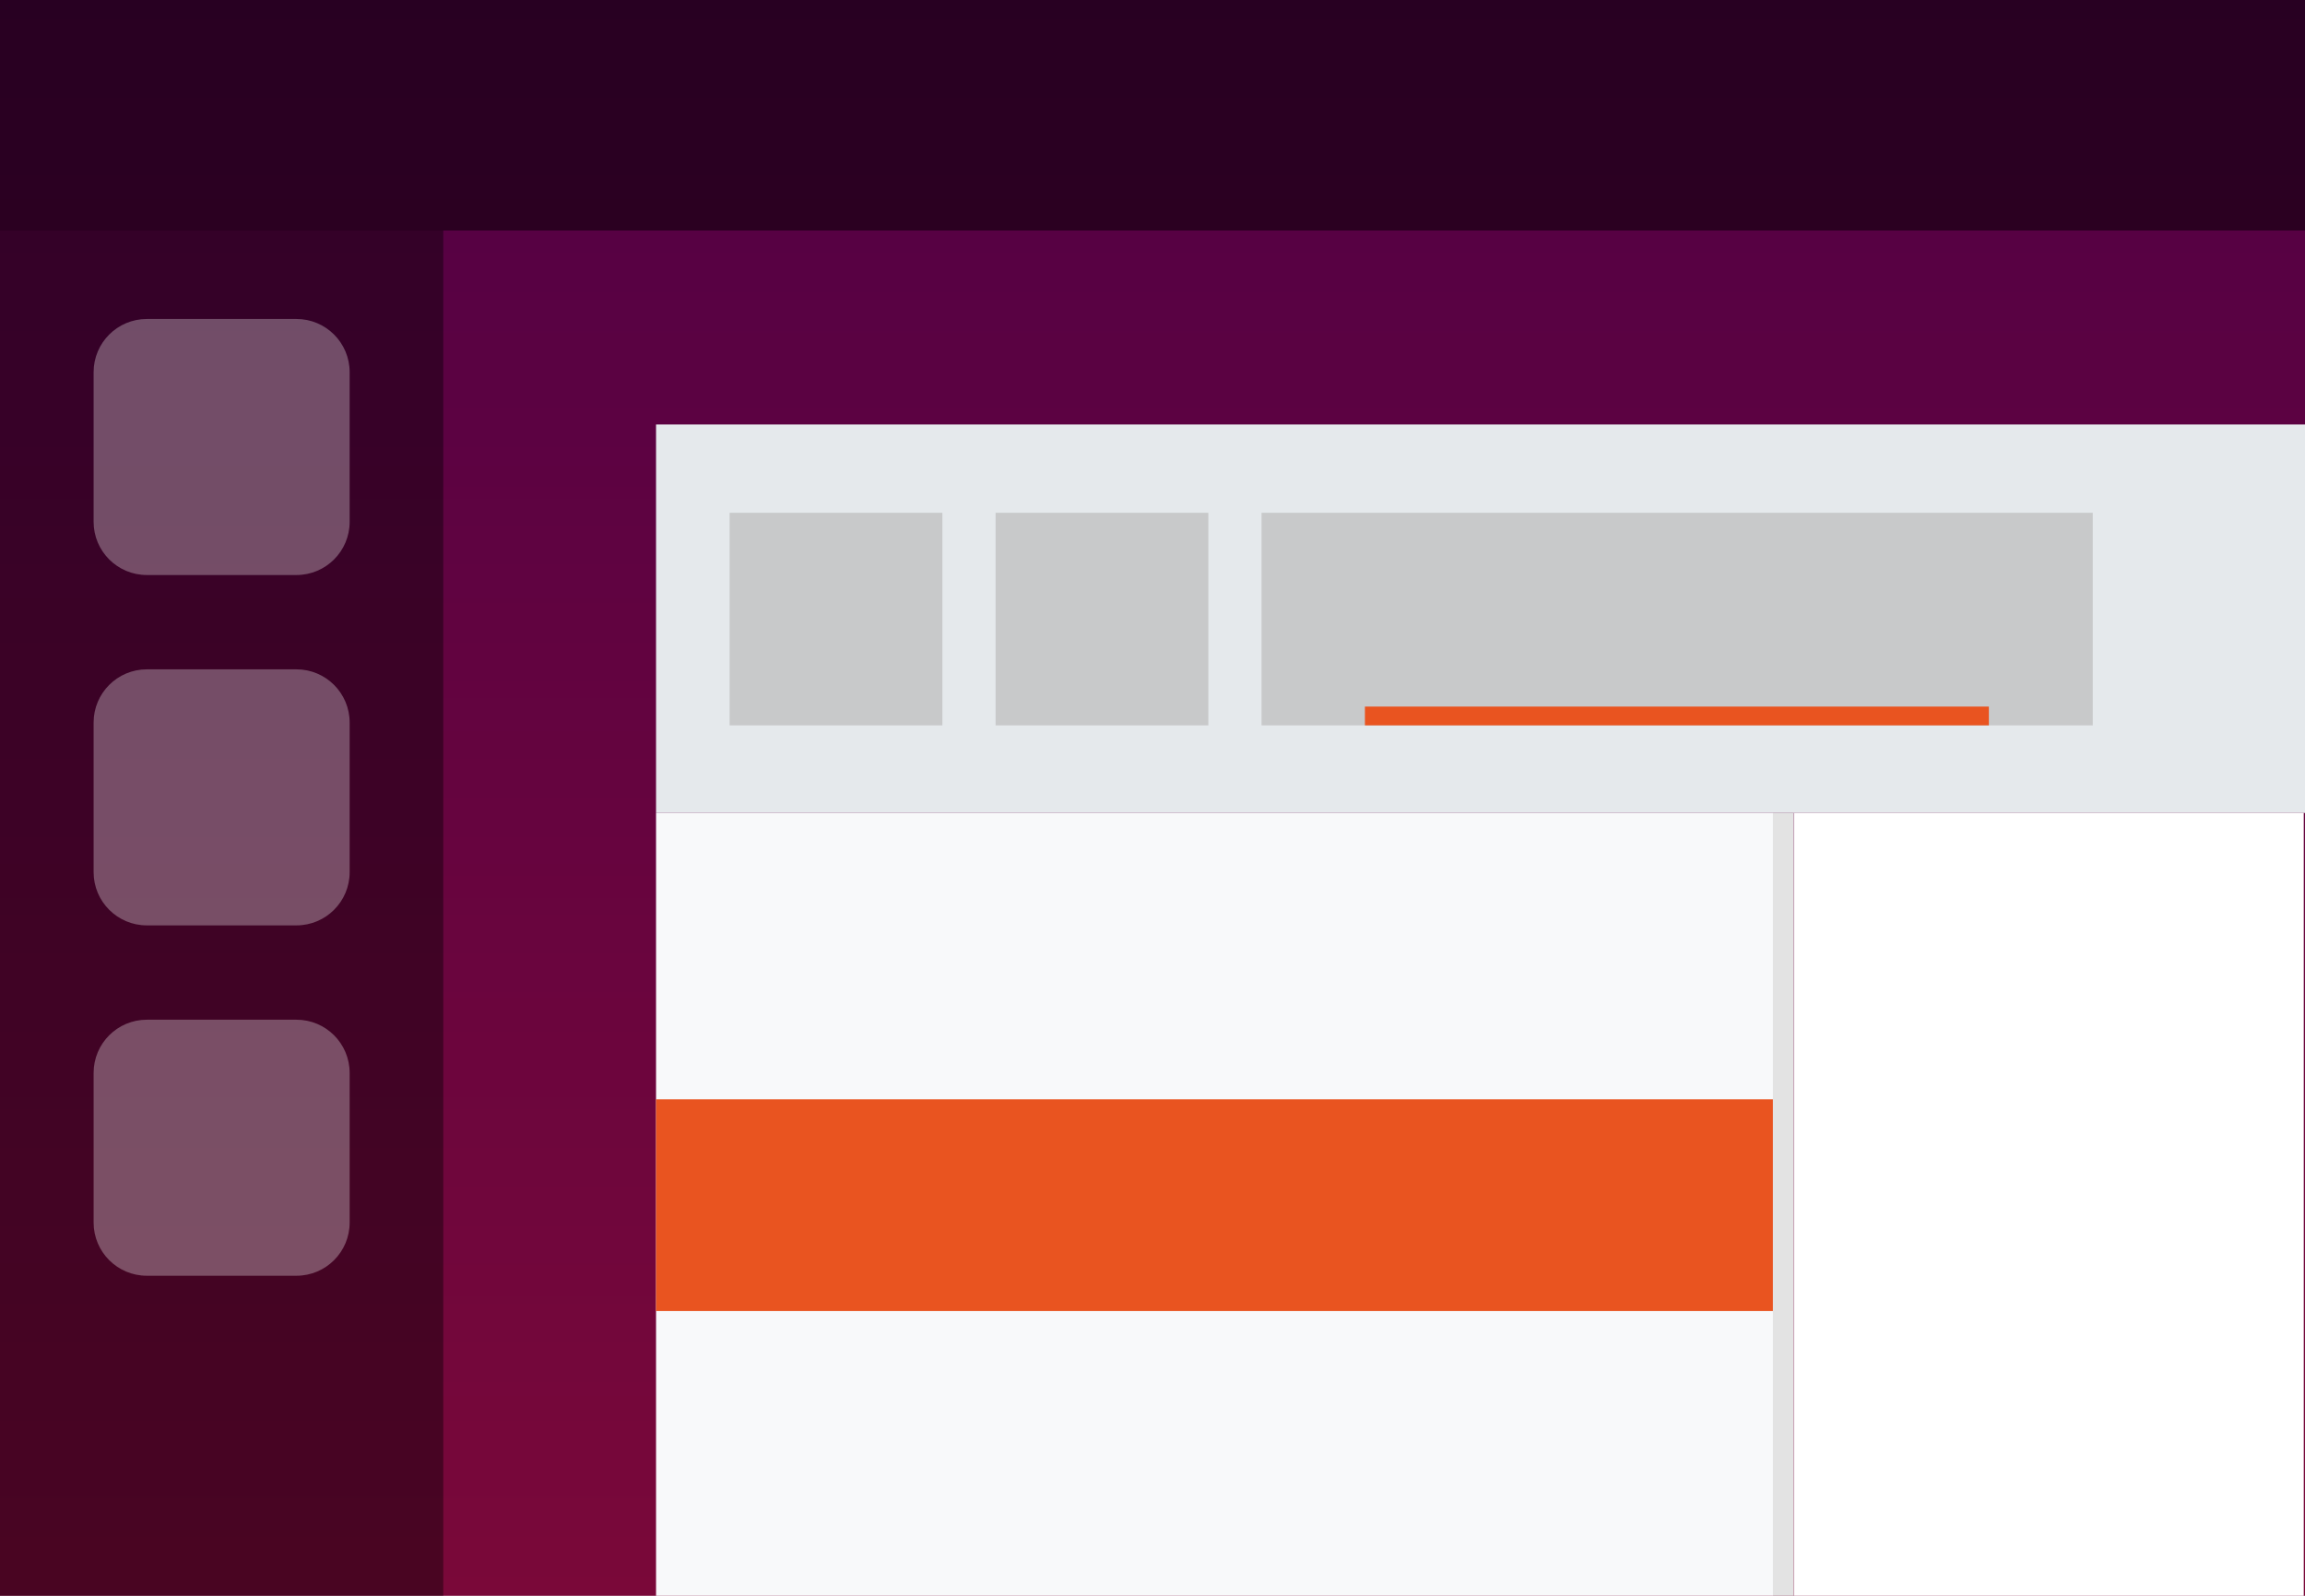
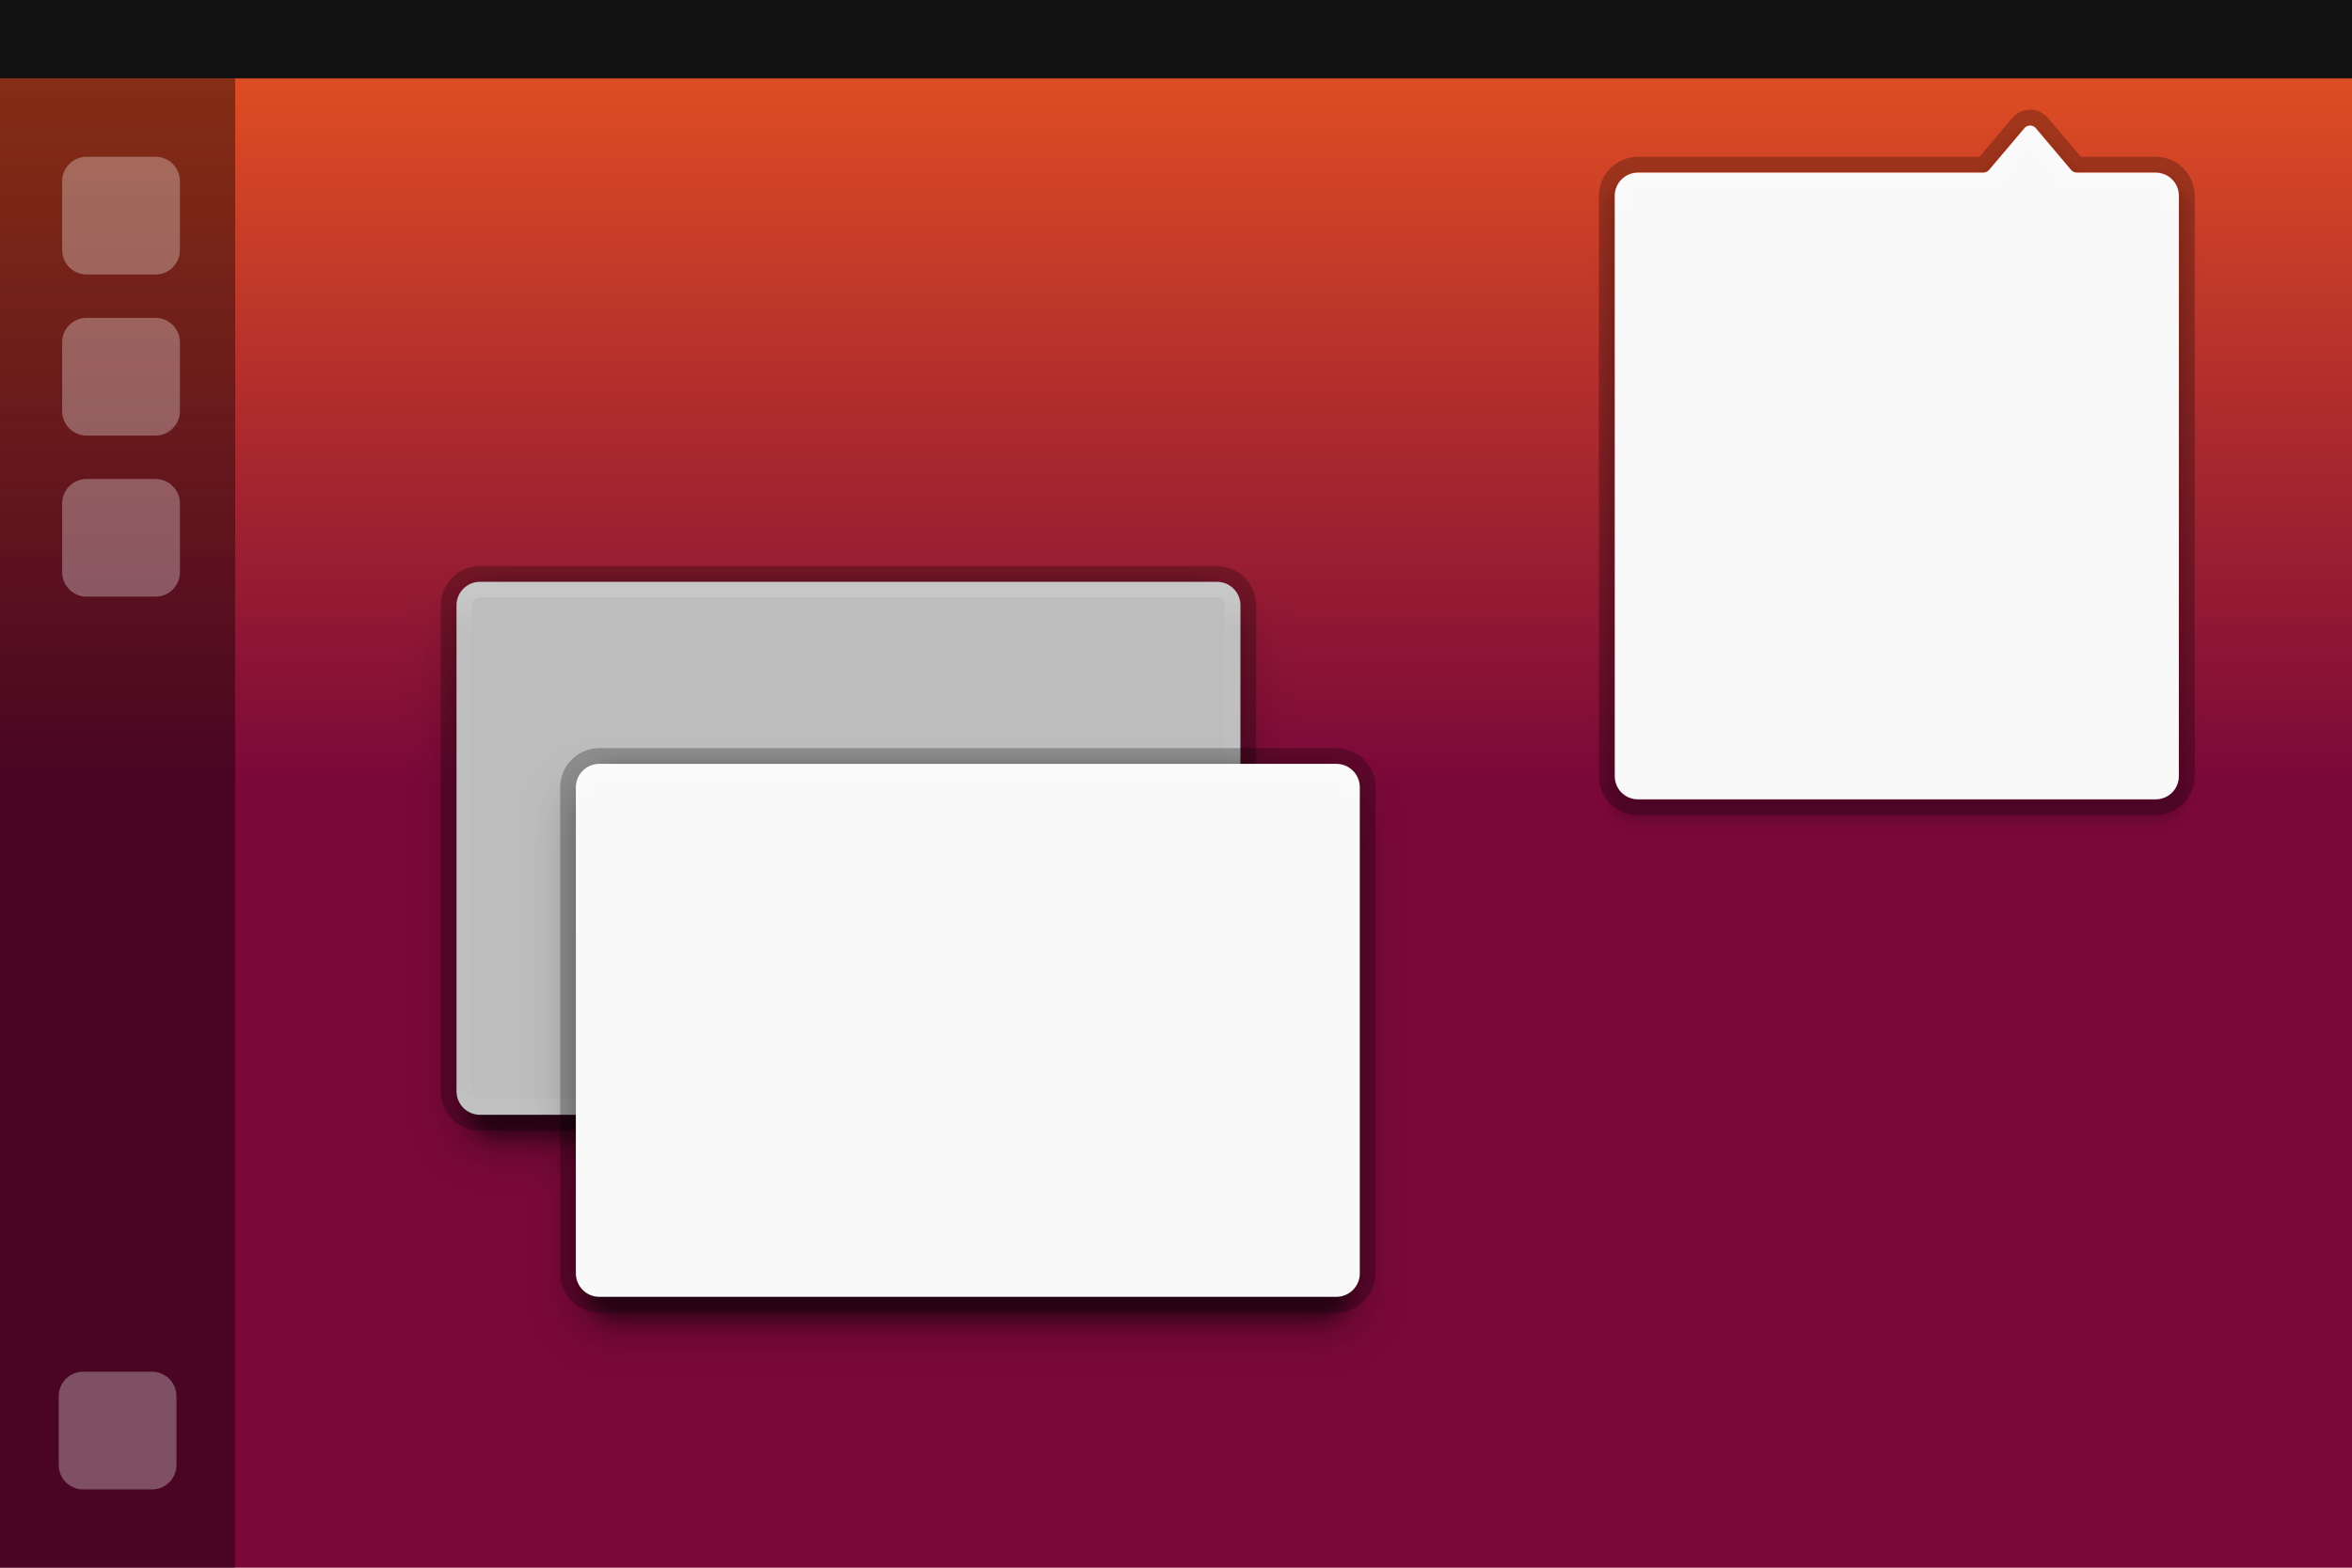
- <svg xmlns="http://www.w3.org/2000/svg" version="1.1" width="100%" height="100%" viewBox="0 0 130 90" id="svg3030">
-   <defs id="defs3032">
-     <style id="style3034" />
-     <linearGradient x1="65" y1="90" x2="65" id="linear-gradient" gradientUnits="userSpaceOnUse">
-       <stop id="stop3037" style="stop-color:#7a0839;stop-opacity:1" offset="0" />
-       <stop id="stop3039" style="stop-color:#510045;stop-opacity:1" offset="1" />
+ <svg xmlns="http://www.w3.org/2000/svg" xmlns:xlink="http://www.w3.org/1999/xlink" width="150" height="100" id="svg4729" version="1.1">
+   <defs id="defs4731">
+     <linearGradient id="linearGradient5063">
+       <stop offset="0" style="stop-color:#ffffff;stop-opacity:1;" id="stop5055" />
+       <stop id="stop5057" style="stop-color:#ffffff;stop-opacity:0.235;" offset="0.195" />
+       <stop offset="0.951" style="stop-color:#ffffff;stop-opacity:0.157;" id="stop5059" />
+       <stop offset="1" style="stop-color:#ffffff;stop-opacity:0.392;" id="stop5061" />
+     </linearGradient>
+     <linearGradient id="linearGradient3924-4">
+       <stop id="stop3926-8" style="stop-color:#ffffff;stop-opacity:1;" offset="0" />
+       <stop offset="0.063" style="stop-color:#ffffff;stop-opacity:0.235;" id="stop3928-5" />
+       <stop id="stop3930-6-4" style="stop-color:#ffffff;stop-opacity:0.157;" offset="0.951" />
+       <stop id="stop3932-25" style="stop-color:#ffffff;stop-opacity:0.392;" offset="1" />
+     </linearGradient>
+     <filter style="color-interpolation-filters:sRGB" id="filter1523" x="-0.057" width="1.115" y="-0.294" height="1.588">
+       <feGaussianBlur stdDeviation="0.98" id="feGaussianBlur1525" />
+     </filter>
+     <linearGradient xlink:href="#linearGradient3924-4" id="linearGradient1529" gradientUnits="userSpaceOnUse" gradientTransform="matrix(2.626382,0,0,0.4355548,57.05491,15.10443)" x1="14.448" y1="6.648" x2="14.448" y2="93.893" />
+     <filter height="1.206" y="-0.103" width="1.142" x="-0.071" id="filter4733-6" style="color-interpolation-filters:sRGB">
+       <feGaussianBlur id="feGaussianBlur4735-2" stdDeviation="1.505" />
+     </filter>
+     <filter height="1.088" y="-0.044" width="1.061" x="-0.03" id="filter4700-6" style="color-interpolation-filters:sRGB">
+       <feGaussianBlur id="feGaussianBlur4702-1" stdDeviation="0.645" />
+     </filter>
+     <linearGradient y2="80.118" x2="14.067" y1="6.648" x1="14.067" gradientTransform="matrix(2.626382,0,0,0.4355548,351.2706,412.2203)" gradientUnits="userSpaceOnUse" id="linearGradient4798" xlink:href="#linearGradient3924-4" />
+     <filter height="1.044" y="-0.022" width="1.053" x="-0.026" id="filter4818" style="color-interpolation-filters:sRGB">
+       <feGaussianBlur id="feGaussianBlur4820" stdDeviation="0.405" />
+     </filter>
+     <linearGradient gradientTransform="matrix(0.9803922,0,0,0.9,-352.0841,-344.0043)" gradientUnits="userSpaceOnUse" y2="473.279" x2="438.652" y1="466.579" x1="438.652" id="linearGradient5053" xlink:href="#linearGradient5063" />
+     <filter height="1.206" y="-0.103" width="1.142" x="-0.071" id="filter4733-3" style="color-interpolation-filters:sRGB">
+       <feGaussianBlur id="feGaussianBlur4735-6" stdDeviation="1.505" />
+     </filter>
+     <filter height="1.088" y="-0.044" width="1.061" x="-0.03" id="filter4700-7" style="color-interpolation-filters:sRGB">
+       <feGaussianBlur id="feGaussianBlur4702-5" stdDeviation="0.645" />
+     </filter>
+     <linearGradient y2="80.118" x2="14.067" y1="6.648" x1="14.067" gradientTransform="matrix(2.626382,0,0,0.4355548,351.2706,412.2203)" gradientUnits="userSpaceOnUse" id="linearGradient923" xlink:href="#linearGradient3924-4" />
+     <filter height="1.206" y="-0.103" width="1.142" x="-0.071" id="filter4733-3-3" style="color-interpolation-filters:sRGB">
+       <feGaussianBlur id="feGaussianBlur4735-6-6" stdDeviation="1.505" />
+     </filter>
+     <filter height="1.088" y="-0.044" width="1.061" x="-0.03" id="filter4700-7-7" style="color-interpolation-filters:sRGB">
+       <feGaussianBlur id="feGaussianBlur4702-5-5" stdDeviation="0.645" />
+     </filter>
+     <linearGradient xlink:href="#linearGradient3924-4" id="linearGradient1005" gradientUnits="userSpaceOnUse" gradientTransform="matrix(2.626382,0,0,0.4355548,351.2706,412.2203)" x1="14.067" y1="6.648" x2="14.067" y2="80.118" />
+     <filter height="1.206" y="-0.103" width="1.142" x="-0.071" id="filter4733-3-3-3" style="color-interpolation-filters:sRGB">
+       <feGaussianBlur id="feGaussianBlur4735-6-6-6" stdDeviation="1.505" />
+     </filter>
+     <filter height="1.088" y="-0.044" width="1.061" x="-0.03" id="filter4700-7-7-0" style="color-interpolation-filters:sRGB">
+       <feGaussianBlur id="feGaussianBlur4702-5-5-6" stdDeviation="0.645" />
+     </filter>
+     <filter height="1.206" y="-0.103" width="1.142" x="-0.071" id="filter4733-3-3-3-9" style="color-interpolation-filters:sRGB">
+       <feGaussianBlur id="feGaussianBlur4735-6-6-6-3" stdDeviation="1.505" />
+     </filter>
+     <filter height="1.206" y="-0.103" width="1.142" x="-0.071" id="filter4733-3-3-3-0" style="color-interpolation-filters:sRGB">
+       <feGaussianBlur id="feGaussianBlur4735-6-6-6-6" stdDeviation="1.505" />
+     </filter>
+     <filter height="1.088" y="-0.044" width="1.061" x="-0.03" id="filter4700-7-7-0-1" style="color-interpolation-filters:sRGB">
+       <feGaussianBlur id="feGaussianBlur4702-5-5-6-5" stdDeviation="0.645" />
+     </filter>
+     <filter height="1.044" y="-0.022" width="1.053" x="-0.026" id="filter4818-0-7" style="color-interpolation-filters:sRGB">
+       <feGaussianBlur id="feGaussianBlur4820-6-5" stdDeviation="0.405" />
+     </filter>
+     <filter height="1.206" y="-0.103" width="1.142" x="-0.071" id="filter4733-64-9" style="color-interpolation-filters:sRGB">
+       <feGaussianBlur id="feGaussianBlur4735-9-7" stdDeviation="1.505" />
+     </filter>
+     <filter height="1.088" y="-0.044" width="1.061" x="-0.03" id="filter4700-5-3" style="color-interpolation-filters:sRGB">
+       <feGaussianBlur id="feGaussianBlur4702-0-6" stdDeviation="0.645" />
+     </filter>
+     <filter height="1.206" y="-0.103" width="1.142" x="-0.071" id="filter4733-6-7-12" style="color-interpolation-filters:sRGB">
+       <feGaussianBlur id="feGaussianBlur4735-2-2-9" stdDeviation="1.505" />
+     </filter>
+     <filter height="1.088" y="-0.044" width="1.061" x="-0.03" id="filter4700-6-7-3" style="color-interpolation-filters:sRGB">
+       <feGaussianBlur id="feGaussianBlur4702-1-2-1" stdDeviation="0.645" />
+     </filter>
+     <filter style="color-interpolation-filters:sRGB" id="filter1523-1-9" x="-0.057" width="1.115" y="-0.294" height="1.588">
+       <feGaussianBlur stdDeviation="0.98" id="feGaussianBlur1525-7-47" />
+     </filter>
+     <filter height="1.206" y="-0.103" width="1.142" x="-0.071" id="filter4733-3-3-7" style="color-interpolation-filters:sRGB">
+       <feGaussianBlur id="feGaussianBlur4735-6-6-4" stdDeviation="1.505" />
+     </filter>
+     <filter height="1.088" y="-0.044" width="1.061" x="-0.03" id="filter4700-7-7-5" style="color-interpolation-filters:sRGB">
+       <feGaussianBlur id="feGaussianBlur4702-5-5-2" stdDeviation="0.645" />
+     </filter>
+     <filter height="1.206" y="-0.103" width="1.142" x="-0.071" id="filter4733-3-3-6" style="color-interpolation-filters:sRGB">
+       <feGaussianBlur id="feGaussianBlur4735-6-6-8" stdDeviation="1.505" />
+     </filter>
+     <filter height="1.088" y="-0.044" width="1.061" x="-0.03" id="filter4700-7-7-9" style="color-interpolation-filters:sRGB">
+       <feGaussianBlur id="feGaussianBlur4702-5-5-26" stdDeviation="0.645" />
+     </filter>
+     <filter height="1.206" y="-0.103" width="1.142" x="-0.071" id="filter4733-3-3-72" style="color-interpolation-filters:sRGB">
+       <feGaussianBlur id="feGaussianBlur4735-6-6-2" stdDeviation="1.505" />
+     </filter>
+     <filter height="1.088" y="-0.044" width="1.061" x="-0.03" id="filter4700-7-7-6" style="color-interpolation-filters:sRGB">
+       <feGaussianBlur id="feGaussianBlur4702-5-5-1" stdDeviation="0.645" />
+     </filter>
+     <filter height="1.206" y="-0.103" width="1.142" x="-0.071" id="filter4733-3-3-39" style="color-interpolation-filters:sRGB">
+       <feGaussianBlur id="feGaussianBlur4735-6-6-48" stdDeviation="1.505" />
+     </filter>
+     <filter height="1.088" y="-0.044" width="1.061" x="-0.03" id="filter4700-7-7-1" style="color-interpolation-filters:sRGB">
+       <feGaussianBlur id="feGaussianBlur4702-5-5-29" stdDeviation="0.645" />
+     </filter>
+     <linearGradient xlink:href="#linearGradient3924-4" id="linearGradient2011" gradientUnits="userSpaceOnUse" gradientTransform="matrix(2.626382,0,0,0.4355548,351.2706,412.2203)" x1="14.067" y1="6.648" x2="14.067" y2="80.118" />
+     <filter height="1.044" y="-0.022" width="1.053" x="-0.026" id="filter4818-8" style="color-interpolation-filters:sRGB">
+       <feGaussianBlur id="feGaussianBlur4820-5" stdDeviation="0.405" />
+     </filter>
+     <linearGradient xlink:href="#linearGradient3924-4" id="linearGradient2065" gradientUnits="userSpaceOnUse" gradientTransform="matrix(2.626382,0,0,0.4355548,89.02689,9.10503)" x1="14.448" y1="6.648" x2="14.448" y2="93.893" />
+     <linearGradient x1="65" y1="90" x2="65" id="linear-gradient" gradientUnits="userSpaceOnUse" gradientTransform="translate(-5,85)">
+       <stop id="stop3143" style="stop-color:#7a0839;stop-opacity:1" offset="0" />
+       <stop id="stop3145" style="stop-color:#510045;stop-opacity:1" offset="1" />
+     </linearGradient>
+     <linearGradient x1="65" y1="90" x2="65" id="linear-gradient-3" gradientUnits="userSpaceOnUse" gradientTransform="matrix(1.153846,0,0,1.111111,0,-100)" y2="45">
+       <stop id="stop9" style="stop-color:#e95420;stop-opacity:1" offset="0" />
+       <stop id="stop11" style="stop-color:#7a0839;stop-opacity:1" offset="1" />
    </linearGradient>
  </defs>
-   <g id="Shell">
-     <g id="Wallpaper">
-       <rect width="130" height="90" x="0" y="0" id="rect3045" style="fill:url(#linear-gradient)" />
-     </g>
-     <g id="Shell-2">
-       <rect width="130" height="13" x="0" y="0" id="rect3048" style="opacity:0.5" />
-       <rect width="25" height="77" x="0" y="13" id="rect3050" style="opacity:0.4" />
-       <g id="g3052" style="opacity:0.3">
-         <rect width="14.44" height="14.44" rx="3" x="5.28" y="17.99" id="rect3054" style="fill:#ffffff" />
-         <rect width="14.44" height="14.44" rx="3" x="5.28" y="37.75" id="rect3056" style="fill:#ffffff" />
-         <rect width="14.44" height="14.44" rx="3" x="5.28" y="57.51" id="rect3058" style="fill:#ffffff" />
-       </g>
-     </g>
+   <rect width="150" height="100" x="0" y="-100" id="rect17" style="fill:url(#linear-gradient-3);stroke-width:1.132" transform="scale(1,-1)" />
+   <g transform="translate(-336.1037,-377.0038)" id="g4742-9-9">
+     <rect style="color:#000000;display:inline;overflow:visible;visibility:visible;opacity:0.2;fill:#000000;fill-opacity:1;fill-rule:nonzero;stroke:none;stroke-width:1;stroke-linecap:butt;stroke-linejoin:miter;stroke-miterlimit:4;stroke-dasharray:none;stroke-dashoffset:0;stroke-opacity:0.502;marker:none;filter:url(#filter4733-3-3);enable-background:accumulate" id="rect1143-9-0-1-1" width="51" height="35" x="364.716" y="415.616" rx="2" ry="2" />
+     <rect style="color:#000000;display:inline;overflow:visible;visibility:visible;opacity:0.5;fill:#000000;fill-opacity:1;fill-rule:nonzero;stroke:none;stroke-width:1;stroke-linecap:butt;stroke-linejoin:miter;stroke-miterlimit:4;stroke-dasharray:none;stroke-dashoffset:0;stroke-opacity:0.502;marker:none;filter:url(#filter4700-7-7);enable-background:accumulate" id="rect1143-9-2-2" width="51" height="35" x="364.716" y="414.616" rx="2" ry="2" transform="matrix(0.9529116,0,0,1,18.37464,0)" />
+     <rect ry="1.5" rx="1.5" y="414.116" x="365.216" height="34" width="50" id="rect4993-0-2-70-7" style="color:#000000;display:inline;overflow:visible;visibility:visible;opacity:1;fill:#bdbdbd;fill-opacity:1;fill-rule:nonzero;stroke:none;stroke-width:0.976;stroke-linecap:butt;stroke-linejoin:miter;stroke-miterlimit:4;stroke-dasharray:none;stroke-dashoffset:0;stroke-opacity:0.502;marker:none;enable-background:accumulate" />
+     <rect ry="2" rx="2" y="413.616" x="364.716" height="35" width="51" id="rect4993-0-9-0" style="color:#000000;display:inline;overflow:visible;visibility:visible;opacity:0.255;fill:none;fill-opacity:1;fill-rule:nonzero;stroke:#000000;stroke-width:1;stroke-linecap:butt;stroke-linejoin:miter;stroke-miterlimit:4;stroke-dasharray:none;stroke-dashoffset:0;stroke-opacity:1;marker:none;enable-background:accumulate" />
+     <rect width="49" height="33" rx="1" ry="1" x="365.716" y="414.616" id="rect6741-3-9" style="opacity:0.15;fill:none;stroke:url(#linearGradient1005);stroke-width:1;stroke-linecap:round;stroke-linejoin:round;stroke-miterlimit:4;stroke-dasharray:none;stroke-dashoffset:0;stroke-opacity:1" />
  </g>
-   <rect width="93.06" height="21.91" x="37" y="23.94" id="rect3061" style="fill:#e5e9ec" />
-   <rect width="63" height="44.15" x="37" y="45.85" id="rect3063" style="fill:#f8f9fa" />
-   <rect width="63" height="11.94" x="37" y="62" id="rect3065" style="fill:#e95420" />
-   <rect width="1.17" height="44.15" x="-101.16" y="-90" transform="scale(-1,-1)" id="rect3067" style="fill:#e3e3e3" />
-   <rect width="28.76" height="44.15" x="101.17" y="45.85" id="rect3069" style="fill:#ffffff" />
-   <rect width="46.88" height="11.99" x="71.15" y="28.92" id="rect3071" style="fill:#c8c9ca" />
-   <rect width="35.19" height="1.06" x="76.98" y="39.85" id="rect3073" style="fill:#e95420" />
-   <rect width="12" height="11.99" x="41.15" y="28.92" id="rect3288" style="fill:#c8c9ca;fill-opacity:1" />
-   <rect width="12" height="11.99" x="56.15" y="28.92" id="rect3290" style="fill:#c8c9ca;fill-opacity:1" />
+   <g transform="translate(-328.4917,-365.3918)" id="g4742-9-9-8">
+     <rect style="color:#000000;display:inline;overflow:visible;visibility:visible;opacity:0.2;fill:#000000;fill-opacity:1;fill-rule:nonzero;stroke:none;stroke-width:1;stroke-linecap:butt;stroke-linejoin:miter;stroke-miterlimit:4;stroke-dasharray:none;stroke-dashoffset:0;stroke-opacity:0.502;marker:none;filter:url(#filter4733-3-3-39);enable-background:accumulate" id="rect1143-9-0-1-1-5" width="51" height="35" x="364.716" y="415.616" rx="2" ry="2" />
+     <rect style="color:#000000;display:inline;overflow:visible;visibility:visible;opacity:0.5;fill:#000000;fill-opacity:1;fill-rule:nonzero;stroke:none;stroke-width:1;stroke-linecap:butt;stroke-linejoin:miter;stroke-miterlimit:4;stroke-dasharray:none;stroke-dashoffset:0;stroke-opacity:0.502;marker:none;filter:url(#filter4700-7-7-1);enable-background:accumulate" id="rect1143-9-2-2-0" width="51" height="35" x="364.716" y="414.616" rx="2" ry="2" transform="matrix(0.9529116,0,0,1,18.37464,0)" />
+     <rect ry="1.5" rx="1.5" y="414.116" x="365.216" height="34" width="50" id="rect4993-0-2-70-7-9" style="color:#000000;display:inline;overflow:visible;visibility:visible;opacity:1;fill:#f9f9f9;fill-opacity:1;fill-rule:nonzero;stroke:none;stroke-width:0.976;stroke-linecap:butt;stroke-linejoin:miter;stroke-miterlimit:4;stroke-dasharray:none;stroke-dashoffset:0;stroke-opacity:0.502;marker:none;enable-background:accumulate" />
+     <rect ry="2" rx="2" y="413.616" x="364.716" height="35" width="51" id="rect4993-0-9-0-6" style="color:#000000;display:inline;overflow:visible;visibility:visible;opacity:0.255;fill:none;fill-opacity:1;fill-rule:nonzero;stroke:#000000;stroke-width:1;stroke-linecap:butt;stroke-linejoin:miter;stroke-miterlimit:4;stroke-dasharray:none;stroke-dashoffset:0;stroke-opacity:1;marker:none;enable-background:accumulate" />
+     <rect width="49" height="33" rx="1" ry="1" x="365.716" y="414.616" id="rect6741-3-9-3" style="opacity:0.15;fill:none;stroke:url(#linearGradient2011);stroke-width:1;stroke-linecap:round;stroke-linejoin:round;stroke-miterlimit:4;stroke-dasharray:none;stroke-dashoffset:0;stroke-opacity:1" />
+   </g>
+   <path id="path1027-9" d="m 129.472,8.5 c -0.256,0 -0.511,0.099 -0.707,0.295 l -2.293,2.706 h -22 c -1.108,0 -2,0.892 -2,2 v 37 c 0,1.108 0.892,2 2,2 h 33 c 1.108,0 2,-0.892 2,-2 v -37 c 0,-1.108 -0.892,-2 -2,-2 h -5 l -2.293,-2.706 c -0.196,-0.196 -0.451,-0.295 -0.707,-0.295 z" style="color:#000000;display:inline;overflow:visible;visibility:visible;opacity:0.15;fill:#000000;fill-opacity:1;fill-rule:nonzero;stroke:none;stroke-width:1;stroke-linecap:butt;stroke-linejoin:miter;stroke-miterlimit:4;stroke-dasharray:none;stroke-dashoffset:0;stroke-opacity:1;marker:none;filter:url(#filter4818-8);enable-background:accumulate" />
+   <path style="color:#000000;display:inline;overflow:visible;visibility:visible;opacity:0.255;vector-effect:none;fill:none;fill-opacity:1;fill-rule:nonzero;stroke:#000000;stroke-width:1;stroke-linecap:butt;stroke-linejoin:miter;stroke-miterlimit:4;stroke-dasharray:none;stroke-dashoffset:0;stroke-opacity:1;marker:none;enable-background:accumulate" d="m 129.472,7.5 c -0.256,0 -0.511,0.099 -0.707,0.295 l -2.293,2.706 h -22 c -1.108,0 -2,0.892 -2,2 v 37 c 0,1.108 0.892,2 2,2 h 33 c 1.108,0 2,-0.892 2,-2 v -37 c 0,-1.108 -0.892,-2 -2,-2 h -5 L 130.179,7.795 C 129.983,7.599 129.728,7.5 129.472,7.5 Z" id="rect845-8" />
+   <path d="m 129.471,8.014 c -0.121,0 -0.241,0.046 -0.34,0.143 l -2.268,2.676 a 0.514,0.514 0 0 1 -0.393,0.182 h -22 c -0.832,0 -1.486,0.654 -1.486,1.486 v 37 c 0,0.832 0.654,1.486 1.486,1.486 h 33 c 0.832,0 1.486,-0.654 1.486,-1.486 v -37 c 0,-0.832 -0.654,-1.486 -1.486,-1.486 h -5 a 0.514,0.514 0 0 1 -0.393,-0.182 L 129.811,8.156 c -0.098,-0.097 -0.219,-0.143 -0.34,-0.143 z" id="rect845-6-4" style="color:#000000;display:inline;overflow:visible;visibility:visible;vector-effect:none;fill:#f9f9f9;fill-opacity:1;fill-rule:nonzero;stroke:none;stroke-width:0.976;stroke-linecap:butt;stroke-linejoin:miter;stroke-miterlimit:4;stroke-dasharray:none;stroke-dashoffset:0;stroke-opacity:0.502;marker:none;enable-background:accumulate" />
+   <path style="opacity:0.15;fill:none;stroke:url(#linearGradient2065);stroke-width:1;stroke-linecap:round;stroke-linejoin:round;stroke-miterlimit:4;stroke-dasharray:none;stroke-dashoffset:0;stroke-opacity:1" d="m 104.497,11.501 h 22.475 l 2.5,-3 2.5,3 h 5.463 c 0.554,0 1.037,0.446 1.037,1 V 49.501 c 0,0.554 -0.446,1 -1,1 h -33 c -0.554,0 -1,-0.446 -1,-1 V 12.501 c 0,-0.554 0.471,-1 1.025,-1 z" id="rect1527-8" />
+   <rect width="150" height="5" x="0" y="0" id="rect3154" style="opacity:1;fill:#111111;fill-opacity:1;stroke-width:0.666" />
+   <rect width="15" height="95" x="0" y="5" id="rect3156" style="opacity:0.4;stroke-width:0.86" />
+   <rect width="7.509" height="7.509" rx="1.56" x="3.965" y="10" id="rect3160" style="opacity:0.3;fill:#ffffff;stroke-width:0.52" />
+   <rect width="7.509" height="7.509" rx="1.56" x="3.965" y="20.276" id="rect3162" style="opacity:0.3;fill:#ffffff;stroke-width:0.52" />
+   <rect width="7.509" height="7.509" rx="1.56" x="3.965" y="30.552" id="rect3164" style="opacity:0.3;fill:#ffffff;stroke-width:0.52" />
+   <rect width="7.509" height="7.509" rx="1.56" x="3.745" y="87.5" id="rect3164-3" style="opacity:0.3;fill:#ffffff;stroke-width:0.52" />
</svg>
